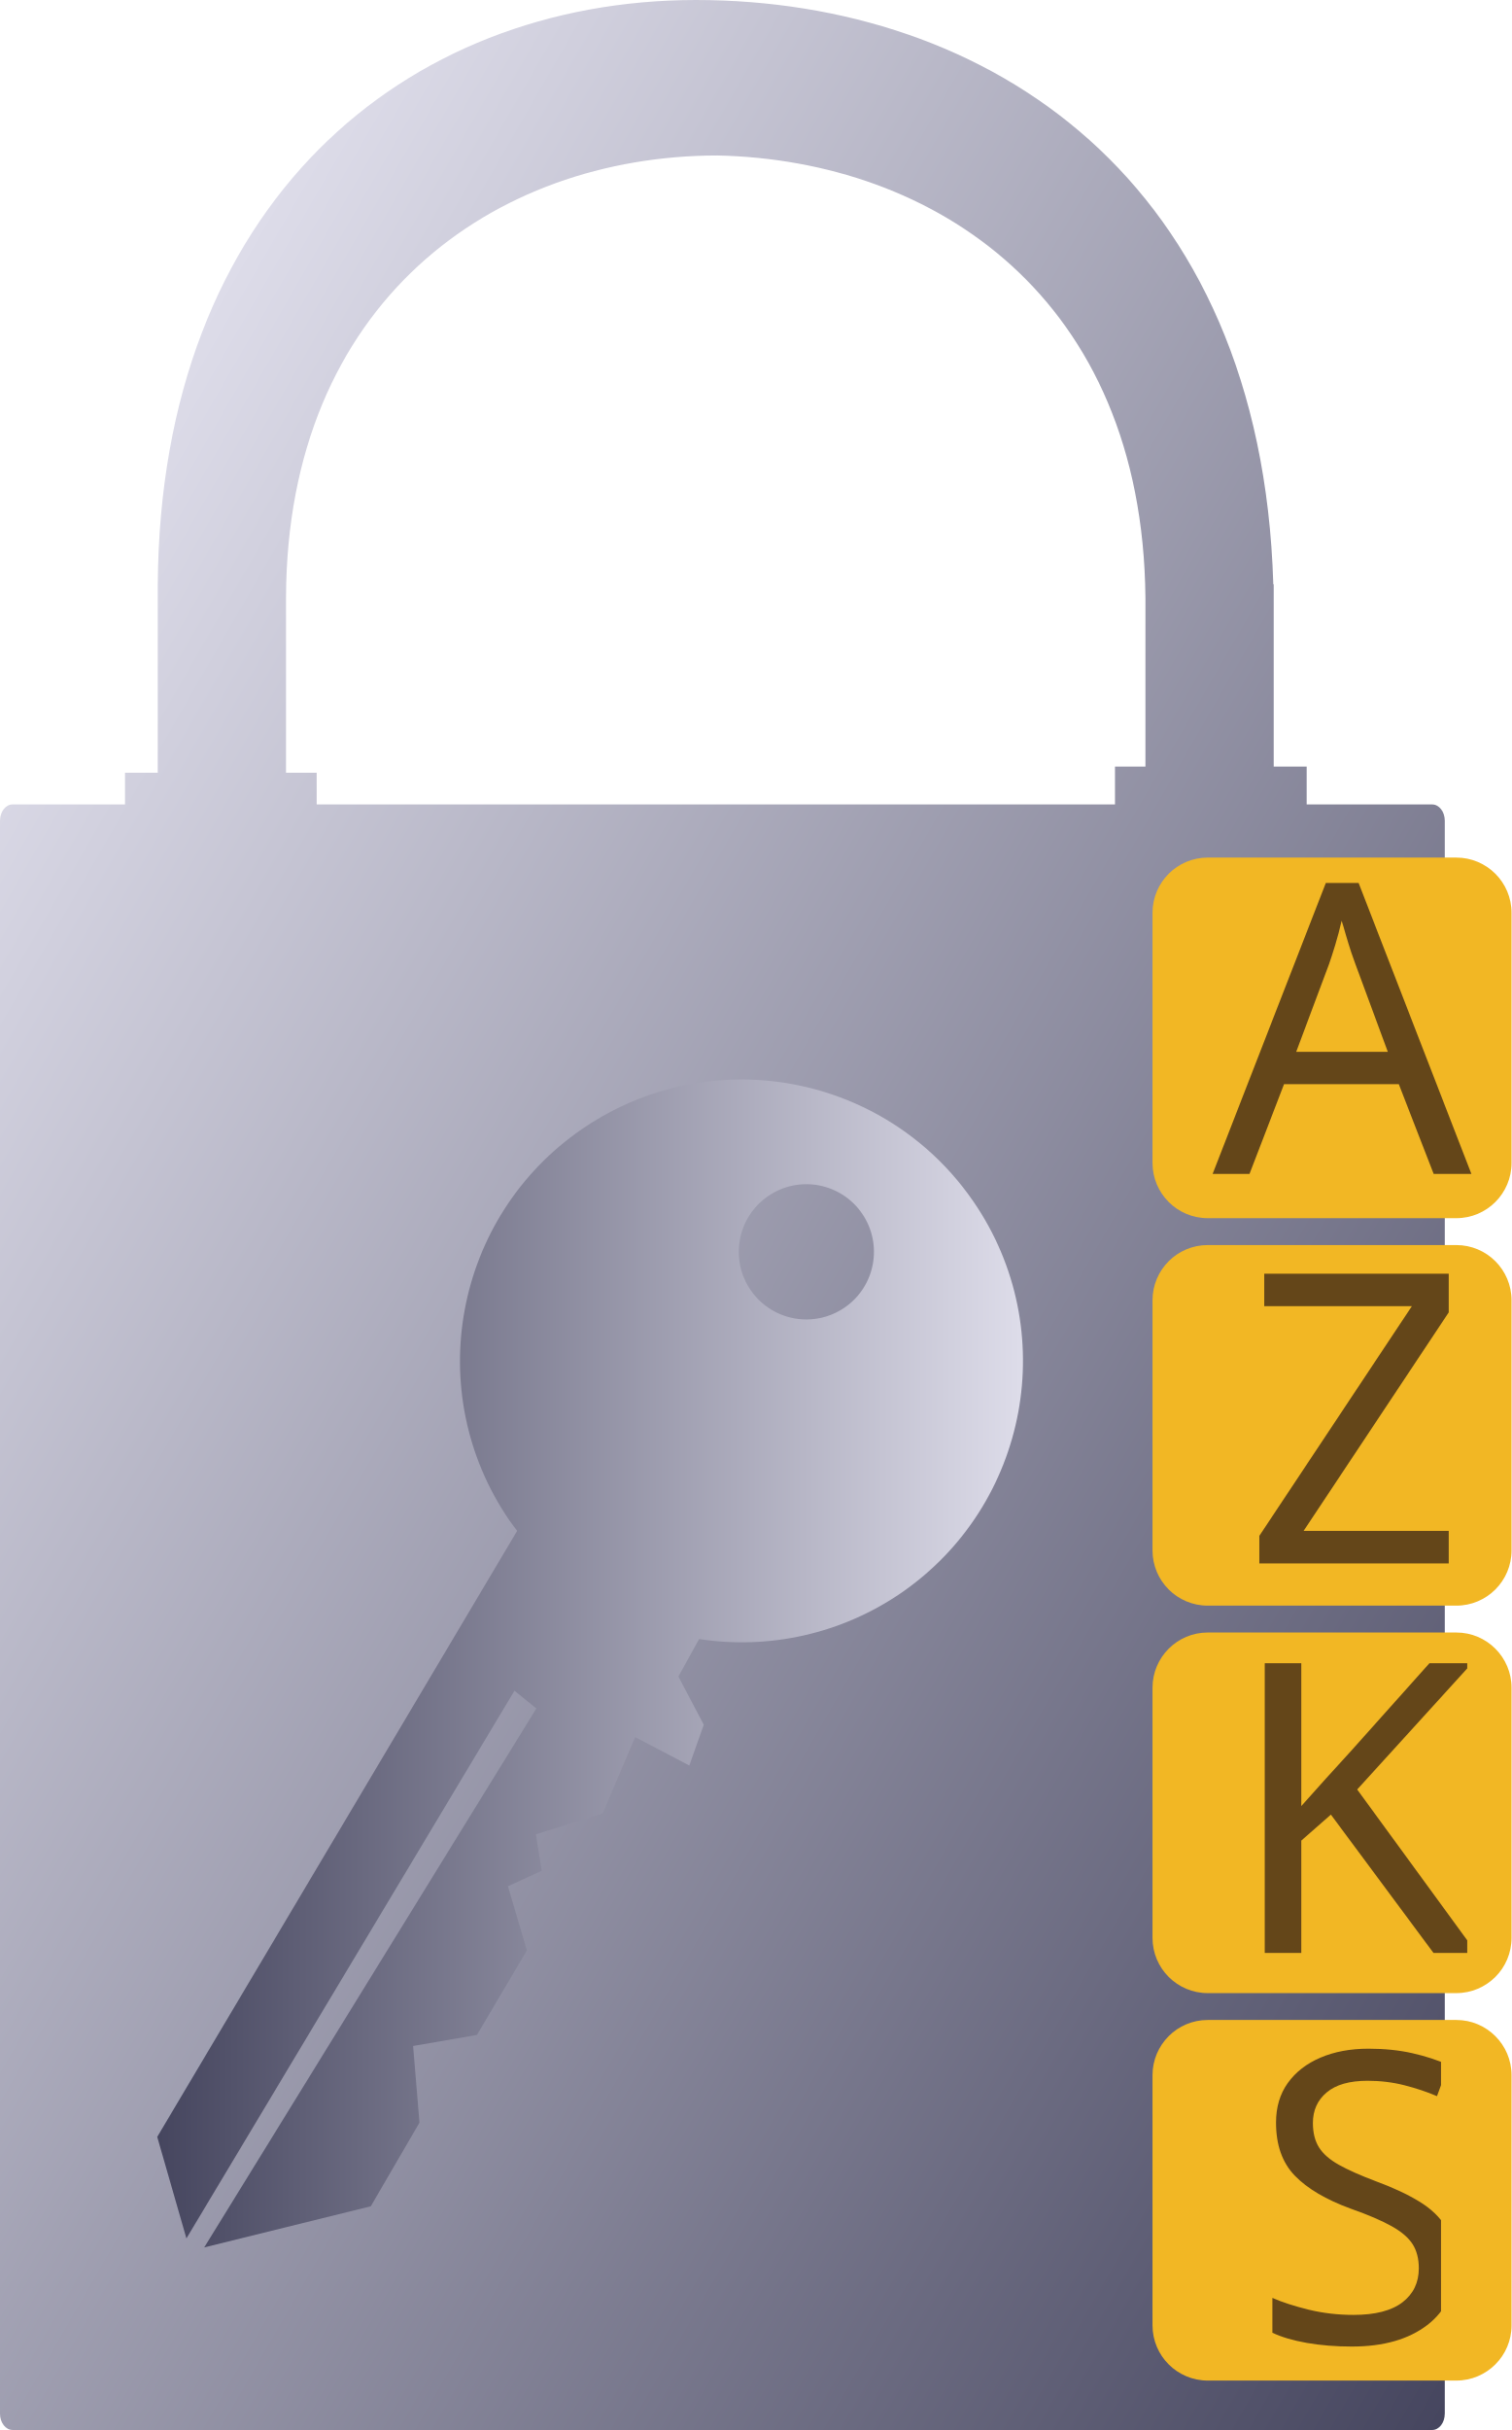
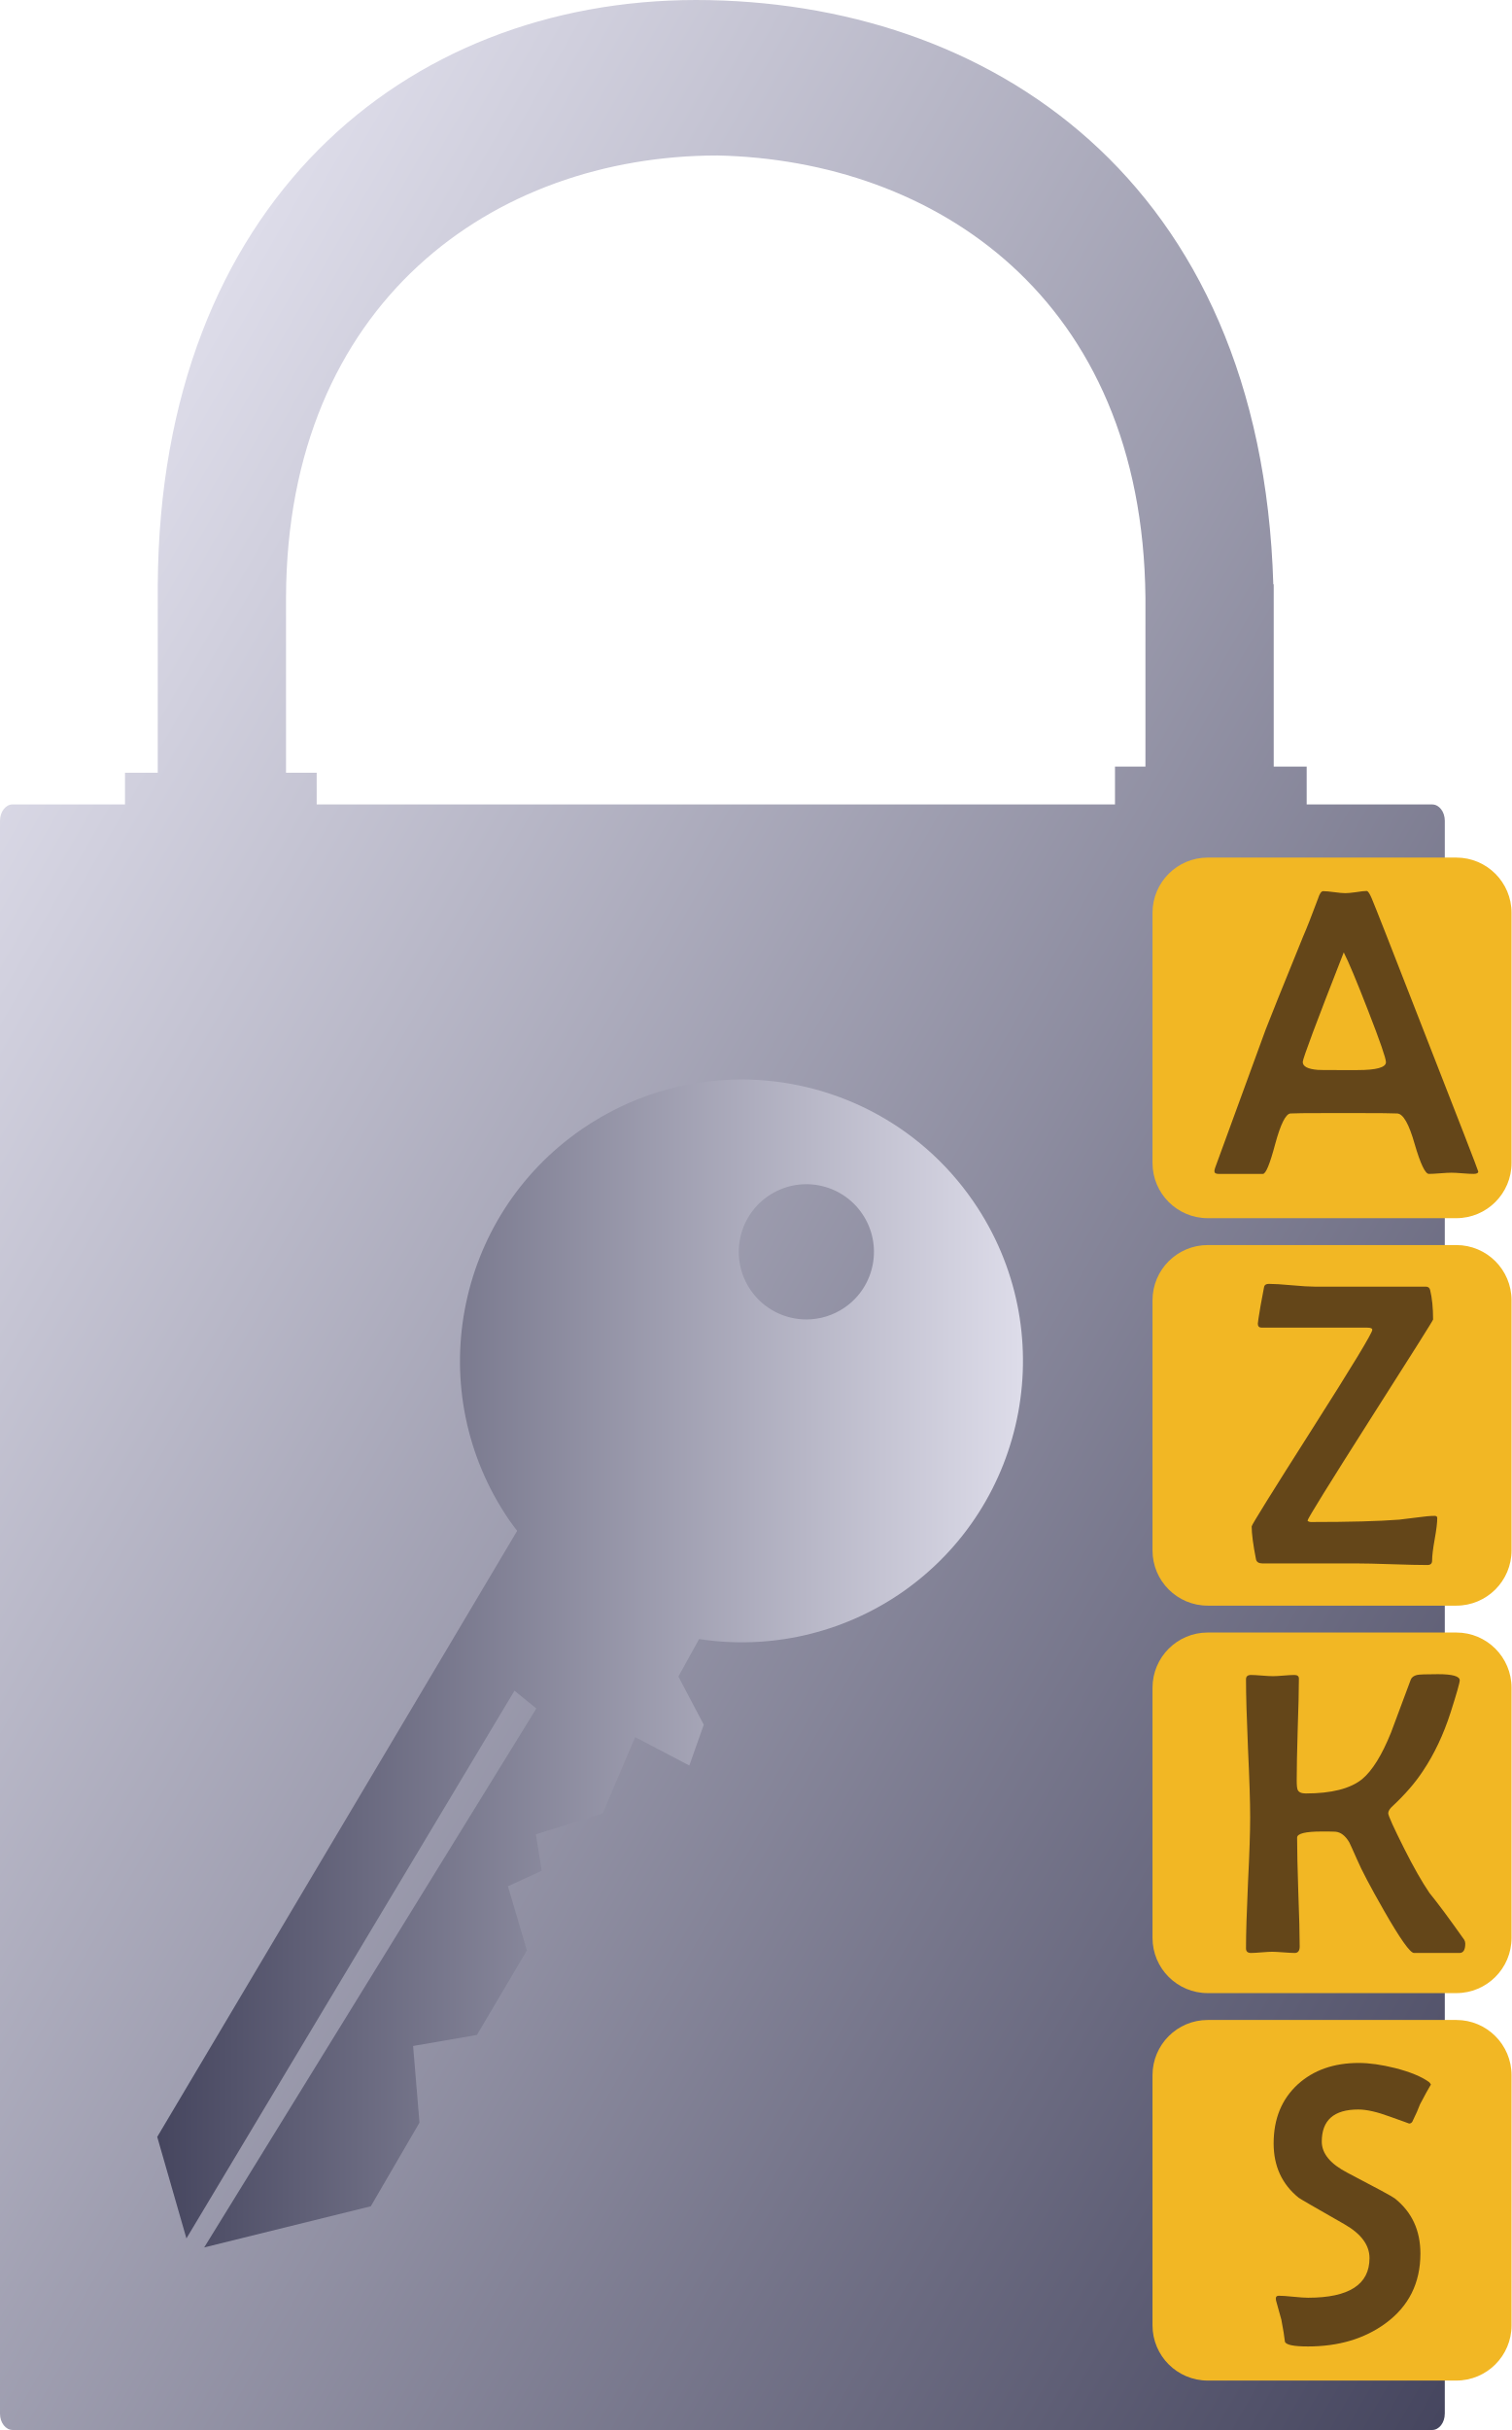
<svg xmlns="http://www.w3.org/2000/svg" version="1.1" id="svg2" xml:space="preserve" width="294.633" height="473.529" viewBox="0 0 294.633 473.529">
  <defs id="defs6">
    <linearGradient x1="0" y1="0" x2="1" y2="0" gradientUnits="userSpaceOnUse" gradientTransform="matrix(269.2087,-155.4277,-155.4277,-269.2087,-0.0595703,256.4033)" spreadMethod="pad" id="linearGradient28">
      <stop style="stop-opacity:1;stop-color:#dddce9" offset="0" id="stop24" />
      <stop style="stop-opacity:1;stop-color:#46465f" offset="1" id="stop26" />
    </linearGradient>
    <clipPath clipPathUnits="userSpaceOnUse" id="clipPath38">
      <path d="M 0,419.53 H 419.53 V 0 H 0 Z" id="path36" />
    </clipPath>
    <clipPath clipPathUnits="userSpaceOnUse" id="clipPath62">
      <path d="M 242.487,242.822 H 403.632 V 35.057 H 242.487 Z" id="path60" />
    </clipPath>
    <clipPath clipPathUnits="userSpaceOnUse" id="clipPath66">
      <path d="m 242.487,242.822 h 98.617 v -36.047 h -98.617 z" id="path64" />
    </clipPath>
    <clipPath clipPathUnits="userSpaceOnUse" id="clipPath70">
      <path d="M 242.487,185.863 H 403.632 V 149.535 H 242.487 Z" id="path68" />
    </clipPath>
    <clipPath clipPathUnits="userSpaceOnUse" id="clipPath74">
      <path d="M 242.487,128.625 H 356.055 V 92.297 H 242.487 Z" id="path72" />
    </clipPath>
    <clipPath clipPathUnits="userSpaceOnUse" id="clipPath78">
      <path d="m 242.487,71.384 h 72.001 V 35.057 h -72.001 z" id="path76" />
    </clipPath>
    <clipPath clipPathUnits="userSpaceOnUse" id="clipPath138">
      <path d="m 195.753,264.59 h 39.096 V 31.792 h -39.096 z" id="path136" />
    </clipPath>
    <clipPath clipPathUnits="userSpaceOnUse" id="clipPath142">
      <path d="m 195.753,264.59 h 39.096 v -62.008 h -39.096 z" id="path140" />
    </clipPath>
    <clipPath clipPathUnits="userSpaceOnUse" id="clipPath146">
      <path d="m 200.335,207.659 h 29.94 v -62.008 h -29.94 z" id="path144" />
    </clipPath>
    <clipPath clipPathUnits="userSpaceOnUse" id="clipPath150">
      <path d="M 197.625,150.729 H 232.98 V 88.722 h -35.355 z" id="path148" />
    </clipPath>
    <clipPath clipPathUnits="userSpaceOnUse" id="clipPath154">
      <path d="m 201.463,93.8 h 27.683 V 31.792 h -27.683 z" id="path152" />
    </clipPath>
    <linearGradient x1="0" y1="0" x2="1" y2="0" gradientUnits="userSpaceOnUse" gradientTransform="matrix(-126.5669,-1.11e-5,-1.11e-5,126.5669,168.0327,143.0791)" spreadMethod="pad" id="linearGradient224">
      <stop style="stop-opacity:1;stop-color:#dddce9" offset="0" id="stop220" />
      <stop style="stop-opacity:1;stop-color:#46465f" offset="1" id="stop222" />
    </linearGradient>
    <clipPath clipPathUnits="userSpaceOnUse" id="clipPath234">
      <path d="M 0,419.53 H 419.53 V 0 H 0 Z" id="path232" />
    </clipPath>
    <clipPath clipPathUnits="userSpaceOnUse" id="clipPath242">
      <path d="m 95.342,332.949 h 51.981 v -60.23 H 95.342 Z" id="path240" />
    </clipPath>
  </defs>
  <g id="g10" transform="matrix(1.333333,0,0,-1.333333,-24.64,514.9253)">
-     <g id="g12">
-       <g id="g14">
-         <g id="g20">
-           <g id="g22">
-             <path d="m 41.545,300.787 h -0.003 v -1.934 -25.598 h -4.788 v -4.626 H 20.328 c -1.02,-0.001 -1.846,-1.067 -1.846,-2.382 v 0 -0.011 H 18.48 V 33.43 c 0.001,-1.314 0.828,-2.379 1.847,-2.379 v 0 h 0.008 v -0.004 h 207.514 c 1.021,0.002 1.847,1.066 1.846,2.383 v 0 0.009 h 0.003 v 232.805 c -0.001,1.314 -0.828,2.38 -1.848,2.38 v 0 h -0.008 v 0.003 h -18.335 v 5.526 h -4.819 v 26.632 h -0.06 c -1.762,59.31 -41.741,85.371 -84.402,85.409 v 0 C 77.594,386.159 41.894,356.345 41.545,300.787 m 18.749,-1.936 c 0.125,43.105 30.316,64.595 63.07,64.62 v 0 c 31.701,-0.679 62.143,-20.735 62.571,-64.62 v 0 -24.698 h -4.451 v -5.526 H 64.777 v 4.626 h -4.483 z" style="fill:url(#linearGradient28);stroke:none" id="path30" />
-           </g>
-         </g>
-       </g>
+     <path d="m 41.545,300.787 h -0.003 v -1.934 -25.598 h -4.788 v -4.626 H 20.328 c -1.02,-0.001 -1.846,-1.067 -1.846,-2.382 v 0 -0.011 H 18.48 V 33.43 c 0.001,-1.314 0.828,-2.379 1.847,-2.379 v 0 h 0.008 v -0.004 h 207.514 c 1.021,0.002 1.847,1.066 1.846,2.383 v 0 0.009 h 0.003 v 232.805 c -0.001,1.314 -0.828,2.38 -1.848,2.38 v 0 h -0.008 v 0.003 h -18.335 v 5.526 h -4.819 v 26.632 h -0.06 c -1.762,59.31 -41.741,85.371 -84.402,85.409 v 0 C 77.594,386.159 41.894,356.345 41.545,300.787 m 18.749,-1.936 c 0.125,43.105 30.316,64.595 63.07,64.62 v 0 c 31.701,-0.679 62.143,-20.735 62.571,-64.62 v 0 -24.698 h -4.451 v -5.526 H 64.777 v 4.626 h -4.483 z" style="fill:url(#linearGradient28);stroke:none" id="path30" />
+     <path id="path42" style="fill:#f2b724;fill-opacity:1;fill-rule:nonzero;stroke:none" d="m 231.384,260.858 h -36.343 c -4.458,0 -8.072,-3.614 -8.072,-8.071 v -36.56 c 0,-4.457 3.614,-8.071 8.072,-8.071 h 36.343 c 4.458,0 8.071,3.614 8.071,8.071 v 36.56 c 0,4.457 -3.613,8.071 -8.071,8.071" />
+     <path id="path46" style="fill:#f2b724;fill-opacity:1;fill-rule:nonzero;stroke:none" d="m 231.384,204.228 h -36.343 c -4.458,0 -8.072,-3.613 -8.072,-8.072 v -36.559 c 0,-4.457 3.614,-8.07 8.072,-8.07 h 36.343 c 4.458,0 8.071,3.613 8.071,8.07 v 36.559 c 0,4.459 -3.613,8.072 -8.071,8.072" />
+     <path id="path50" style="fill:#f2b724;fill-opacity:1;fill-rule:nonzero;stroke:none" d="m 231.384,147.6 h -36.343 c -4.458,0 -8.072,-3.613 -8.072,-8.07 v -36.559 c 0,-4.459 3.614,-8.072 8.072,-8.072 h 36.343 c 4.458,0 8.071,3.613 8.071,8.072 v 36.559 c 0,4.457 -3.613,8.07 -8.071,8.07" />
+     <path id="path54" style="fill:#f2b724;fill-opacity:1;fill-rule:nonzero;stroke:none" d="m 231.384,90.973 h -36.343 c -4.458,0 -8.072,-3.613 -8.072,-8.07 v -36.561 c 0,-4.457 3.614,-8.07 8.072,-8.07 h 36.343 c 4.458,0 8.071,3.613 8.071,8.07 v 36.561 c 0,4.457 -3.613,8.07 -8.071,8.07" />
+     <g aria-label="A" transform="scale(1,-1)" style="font-variant:normal;font-weight:normal;font-stretch:normal;font-size:59.302px;font-family:'Berlin Sans FB';-inkscape-font-specification:BerlinSansFB-Reg;writing-mode:lr-tb;fill:#644619;fill-opacity:1;fill-rule:nonzero;stroke:none" id="text160">
+       <path d="m 234.589,-214.975 q 0,0.347 -0.695,0.347 -0.55,0 -1.622,-0.087 -1.042,-0.087 -1.593,-0.087 -0.55,0 -1.651,0.087 -1.1,0.087 -1.651,0.087 -0.811,0 -2.085,-4.372 -1.245,-4.401 -2.548,-4.459 -1.071,-0.058 -5.589,-0.058 h -4.575 q -4.778,0 -5.444,0.058 -1.042,0.087 -2.23,4.459 -1.158,4.372 -1.795,4.372 h -6.515 q -0.579,0 -0.579,-0.405 0,-0.29 0.405,-1.303 l 7.094,-19.401 q 0.898,-2.345 5.444,-13.523 0.811,-1.853 2.201,-5.589 0.347,-1.1 0.753,-1.1 0.55,0 1.622,0.145 1.071,0.145 1.622,0.145 0.521,0 1.564,-0.145 1.071,-0.174 1.564,-0.174 0.261,0 0.724,1.071 0.695,1.622 6.863,17.461 8.716,22.267 8.716,22.47 z m -13.494,-15.984 q 0,-0.84 -2.606,-7.529 -2.519,-6.486 -3.562,-8.513 -5.994,15.289 -5.994,16.013 0,0.985 2.201,1.158 0.116,0.029 2.838,0.029 h 2.982 q 4.141,0 4.141,-1.158 z" style="" id="path2380" />
    </g>
-     <g id="g40" transform="translate(231.3838,260.8584)">
-       <path d="m 0,0 h -36.343 c -4.458,0 -8.072,-3.614 -8.072,-8.071 v -36.56 c 0,-4.457 3.614,-8.071 8.072,-8.071 H 0 c 4.458,0 8.071,3.614 8.071,8.071 v 36.56 C 8.071,-3.614 4.458,0 0,0" style="fill:#f2b724;fill-opacity:1;fill-rule:nonzero;stroke:none" id="path42" />
+     <g aria-label="Z" transform="scale(1,-1)" style="font-variant:normal;font-weight:normal;font-stretch:normal;font-size:59.302px;font-family:'Berlin Sans FB';-inkscape-font-specification:BerlinSansFB-Reg;writing-mode:lr-tb;fill:#644619;fill-opacity:1;fill-rule:nonzero;stroke:none" id="text172">
+       <path d="m 228.596,-164.328 q 0,1.013 -0.376,3.098 -0.376,2.085 -0.376,3.127 0,0.637 -0.695,0.637 -1.737,0 -5.183,-0.116 -3.417,-0.116 -5.154,-0.116 h -13.754 q -0.811,0 -0.956,-0.579 -0.637,-3.243 -0.637,-4.836 0,-0.319 8.803,-14.16 8.832,-13.87 8.832,-14.565 0,-0.319 -0.724,-0.319 h -15.434 q -0.579,0 -0.579,-0.579 0,-0.232 0.405,-2.635 0.434,-2.403 0.521,-2.78 0.116,-0.405 0.695,-0.405 1.129,0 3.33,0.203 2.23,0.203 3.33,0.203 h 16.273 q 0.521,0 0.637,0.492 0.434,1.766 0.434,4.314 0,0.174 -9.179,14.565 -9.15,14.391 -9.179,14.826 0.145,0.203 0.55,0.203 8.397,0 12.857,-0.347 0.579,-0.058 2.606,-0.319 1.651,-0.232 2.577,-0.232 0.376,0 0.376,0.319 z" style="" id="path2383" />
    </g>
-     <g id="g44" transform="translate(231.3838,204.2285)">
-       <path d="m 0,0 h -36.343 c -4.458,0 -8.072,-3.613 -8.072,-8.072 v -36.559 c 0,-4.457 3.614,-8.07 8.072,-8.07 H 0 c 4.458,0 8.071,3.613 8.071,8.07 V -8.072 C 8.071,-3.613 4.458,0 0,0" style="fill:#f2b724;fill-opacity:1;fill-rule:nonzero;stroke:none" id="path46" />
+     <g aria-label="K" transform="scale(1,-1)" style="font-variant:normal;font-weight:normal;font-stretch:normal;font-size:59.302px;font-family:'Berlin Sans FB';-inkscape-font-specification:BerlinSansFB-Reg;writing-mode:lr-tb;fill:#644619;fill-opacity:1;fill-rule:nonzero;stroke:none" id="text184">
+       <path d="m 232.691,-102.129 q 0,1.361 -0.84,1.361 h -6.66 q -0.84,0 -4.372,-6.168 -2.982,-5.212 -3.967,-7.529 -0.985,-2.23 -1.129,-2.49 -0.869,-1.448 -2.027,-1.535 -0.347,-0.029 -1.94,-0.029 -3.648,0 -3.648,0.898 0,2.664 0.174,7.963 0.203,5.299 0.203,7.934 0,0.956 -0.724,0.956 -0.55,0 -1.651,-0.087 -1.1,-0.087 -1.651,-0.087 -0.521,0 -1.564,0.087 -1.013,0.087 -1.535,0.087 -0.724,0 -0.724,-0.666 0,-3.185 0.29,-9.556 0.319,-6.399 0.319,-9.585 0,-3.359 -0.319,-10.077 -0.29,-6.747 -0.29,-10.106 0,-0.637 0.724,-0.637 0.521,0 1.593,0.087 1.071,0.087 1.622,0.087 0.521,0 1.564,-0.087 1.042,-0.087 1.564,-0.087 0.666,0 0.666,0.521 0,2.461 -0.174,7.413 -0.145,4.952 -0.145,7.442 0,1.129 0.145,1.419 0.232,0.521 1.187,0.521 5.617,0 8.224,-2.085 2.23,-1.853 4.228,-6.805 1.448,-3.88 2.896,-7.76 0.203,-0.492 0.898,-0.666 0.463,-0.116 3.069,-0.116 3.185,0 3.185,0.898 0,0.521 -1.332,4.691 -1.564,4.865 -4.054,8.571 -1.651,2.519 -4.372,5.067 -0.695,0.608 -0.695,1.1 0,0.521 2.345,5.183 2.027,4.025 3.677,6.457 1.824,2.23 5.096,6.863 0.145,0.261 0.145,0.55 z" style="" id="path2386" />
    </g>
-     <g id="g48" transform="translate(231.3838,147.5996)">
-       <path d="m 0,0 h -36.343 c -4.458,0 -8.072,-3.613 -8.072,-8.07 v -36.559 c 0,-4.459 3.614,-8.072 8.072,-8.072 H 0 c 4.458,0 8.071,3.613 8.071,8.072 V -8.07 C 8.071,-3.613 4.458,0 0,0" style="fill:#f2b724;fill-opacity:1;fill-rule:nonzero;stroke:none" id="path50" />
+     <g aria-label="S" transform="scale(1,-1)" style="font-variant:normal;font-weight:normal;font-stretch:normal;font-size:59.302px;font-family:'Berlin Sans FB';-inkscape-font-specification:BerlinSansFB-Reg;writing-mode:lr-tb;fill:#644619;fill-opacity:1;fill-rule:nonzero;stroke:none" id="text196">
+       <path d="m 227.669,-81.539 q -0.579,0.956 -1.593,2.896 -0.319,0.898 -1.129,2.548 -0.174,0.261 -0.463,0.261 0.029,0 -2.809,-1.013 -2.809,-1.042 -4.633,-1.042 -5.328,0 -5.328,4.691 0,2.606 3.735,4.546 6.283,3.272 6.949,3.764 3.735,2.982 3.735,8.05 0,6.486 -5.125,10.222 -4.604,3.359 -11.322,3.359 -3.127,0 -3.359,-0.695 -0.116,-1.1 -0.521,-3.214 -0.232,-0.869 -0.724,-2.606 -0.087,-0.261 -0.087,-0.492 0,-0.405 0.434,-0.405 0.695,0 2.114,0.145 1.448,0.145 2.172,0.145 8.976,0 8.976,-5.791 0,-2.838 -3.62,-4.923 -6.602,-3.764 -6.747,-3.909 -3.648,-2.954 -3.648,-7.934 0,-5.386 3.533,-8.629 3.446,-3.127 8.919,-3.127 2.316,0 5.328,0.753 3.272,0.84 4.923,2.027 0.145,0.116 0.29,0.376 z" style="" id="path2389" />
    </g>
-     <g id="g52" transform="translate(231.3838,90.9727)">
-       <path d="m 0,0 h -36.343 c -4.458,0 -8.072,-3.613 -8.072,-8.07 v -36.561 c 0,-4.457 3.614,-8.07 8.072,-8.07 H 0 c 4.458,0 8.071,3.613 8.071,8.07 V -8.07 C 8.071,-3.613 4.458,0 0,0" style="fill:#f2b724;fill-opacity:1;fill-rule:nonzero;stroke:none" id="path54" />
-     </g>
-     <g id="g132">
-       <g id="g134" />
-       <g id="g206">
-         <g clip-path="url(#clipPath138)" id="g204">
-           <g id="g166">
-             <g id="g156" />
-             <g id="g164">
-               <g clip-path="url(#clipPath142)" id="g162">
-                 <text transform="matrix(1,0,0,-1,195.7583,214.6279)" style="font-variant:normal;font-weight:normal;font-stretch:normal;font-size:59.302px;font-family:'Berlin Sans FB';-inkscape-font-specification:BerlinSansFB-Reg;writing-mode:lr-tb;fill:#644619;fill-opacity:1;fill-rule:nonzero;stroke:none" id="text160">
-                   <tspan x="0" y="0" id="tspan158">A</tspan>
-                 </text>
-               </g>
-             </g>
-           </g>
-           <g id="g178">
-             <g id="g168" />
-             <g id="g176">
-               <g clip-path="url(#clipPath146)" id="g174">
-                 <text transform="matrix(1,0,0,-1,200.335,157.6973)" style="font-variant:normal;font-weight:normal;font-stretch:normal;font-size:59.302px;font-family:'Berlin Sans FB';-inkscape-font-specification:BerlinSansFB-Reg;writing-mode:lr-tb;fill:#644619;fill-opacity:1;fill-rule:nonzero;stroke:none" id="text172">
-                   <tspan x="0" y="0" id="tspan170">Z</tspan>
-                 </text>
-               </g>
-             </g>
-           </g>
-           <g id="g190">
-             <g id="g180" />
-             <g id="g188">
-               <g clip-path="url(#clipPath150)" id="g186">
-                 <text transform="matrix(1,0,0,-1,197.6255,100.7676)" style="font-variant:normal;font-weight:normal;font-stretch:normal;font-size:59.302px;font-family:'Berlin Sans FB';-inkscape-font-specification:BerlinSansFB-Reg;writing-mode:lr-tb;fill:#644619;fill-opacity:1;fill-rule:nonzero;stroke:none" id="text184">
-                   <tspan x="0" y="0" id="tspan182">K</tspan>
-                 </text>
-               </g>
-             </g>
-           </g>
-           <g id="g202">
-             <g id="g192" />
-             <g id="g200">
-               <g clip-path="url(#clipPath154)" id="g198">
-                 <text transform="matrix(1,0,0,-1,201.4634,43.8379)" style="font-variant:normal;font-weight:normal;font-stretch:normal;font-size:59.302px;font-family:'Berlin Sans FB';-inkscape-font-specification:BerlinSansFB-Reg;writing-mode:lr-tb;fill:#644619;fill-opacity:1;fill-rule:nonzero;stroke:none" id="text196">
-                   <tspan x="0" y="0" id="tspan194">S</tspan>
-                 </text>
-               </g>
-             </g>
-           </g>
-         </g>
-       </g>
-     </g>
-     <g id="g208">
-       <g id="g210">
-         <g id="g216">
-           <g id="g218">
-             <path d="m 103.583,221.193 -0.001,-0.001 v 0.001 C 84.849,208.325 80.095,182.707 92.962,163.975 v 0 h 10e-4 c 0.363,-0.514 0.736,-1.018 1.122,-1.514 v 0 l -52.619,-88.576 4.268,-14.836 47.961,80.047 3.195,-2.6 -48.558,-78.766 24.356,6.014 7.116,12.221 -0.929,11.207 9.329,1.613 7.307,12.353 -2.774,9.378 4.934,2.259 -0.847,5.34 9.76,3.039 4.745,11.159 7.925,-4.149 2.11,5.963 -3.709,7.041 3.03,5.476 c 10.327,-1.587 20.871,0.813 29.493,6.711 v 0 c 18.732,12.868 23.487,38.483 10.62,57.218 v 0 c -7.976,11.613 -20.855,17.854 -33.954,17.854 v 0 c -8.03,0.001 -16.142,-2.344 -23.261,-7.234 m 24.636,-23.552 -0.001,0.002 c -3.088,4.498 -1.946,10.65 2.551,13.74 v 0 h 0.002 c 4.497,3.09 10.648,1.948 13.737,-2.55 v 0 c 3.089,-4.499 1.948,-10.649 -2.549,-13.739 v 0 c -1.71,-1.176 -3.66,-1.739 -5.588,-1.74 v 0 c -3.145,0 -6.235,1.499 -8.152,4.287" style="fill:url(#linearGradient224);stroke:none" id="path226" />
-           </g>
-         </g>
-       </g>
-     </g>
+     <path d="m 103.583,221.193 -0.001,-0.001 v 0.001 C 84.849,208.325 80.095,182.707 92.962,163.975 v 0 h 10e-4 c 0.363,-0.514 0.736,-1.018 1.122,-1.514 v 0 l -52.619,-88.576 4.268,-14.836 47.961,80.047 3.195,-2.6 -48.558,-78.766 24.356,6.014 7.116,12.221 -0.929,11.207 9.329,1.613 7.307,12.353 -2.774,9.378 4.934,2.259 -0.847,5.34 9.76,3.039 4.745,11.159 7.925,-4.149 2.11,5.963 -3.709,7.041 3.03,5.476 c 10.327,-1.587 20.871,0.813 29.493,6.711 v 0 c 18.732,12.868 23.487,38.483 10.62,57.218 v 0 c -7.976,11.613 -20.855,17.854 -33.954,17.854 v 0 c -8.03,0.001 -16.142,-2.344 -23.261,-7.234 m 24.636,-23.552 -0.001,0.002 c -3.088,4.498 -1.946,10.65 2.551,13.74 v 0 h 0.002 c 4.497,3.09 10.648,1.948 13.737,-2.55 v 0 c 3.089,-4.499 1.948,-10.649 -2.549,-13.739 v 0 c -1.71,-1.176 -3.66,-1.739 -5.588,-1.74 v 0 c -3.145,0 -6.235,1.499 -8.152,4.287" style="fill:url(#linearGradient224);stroke:none" id="path226" />
  </g>
</svg>
